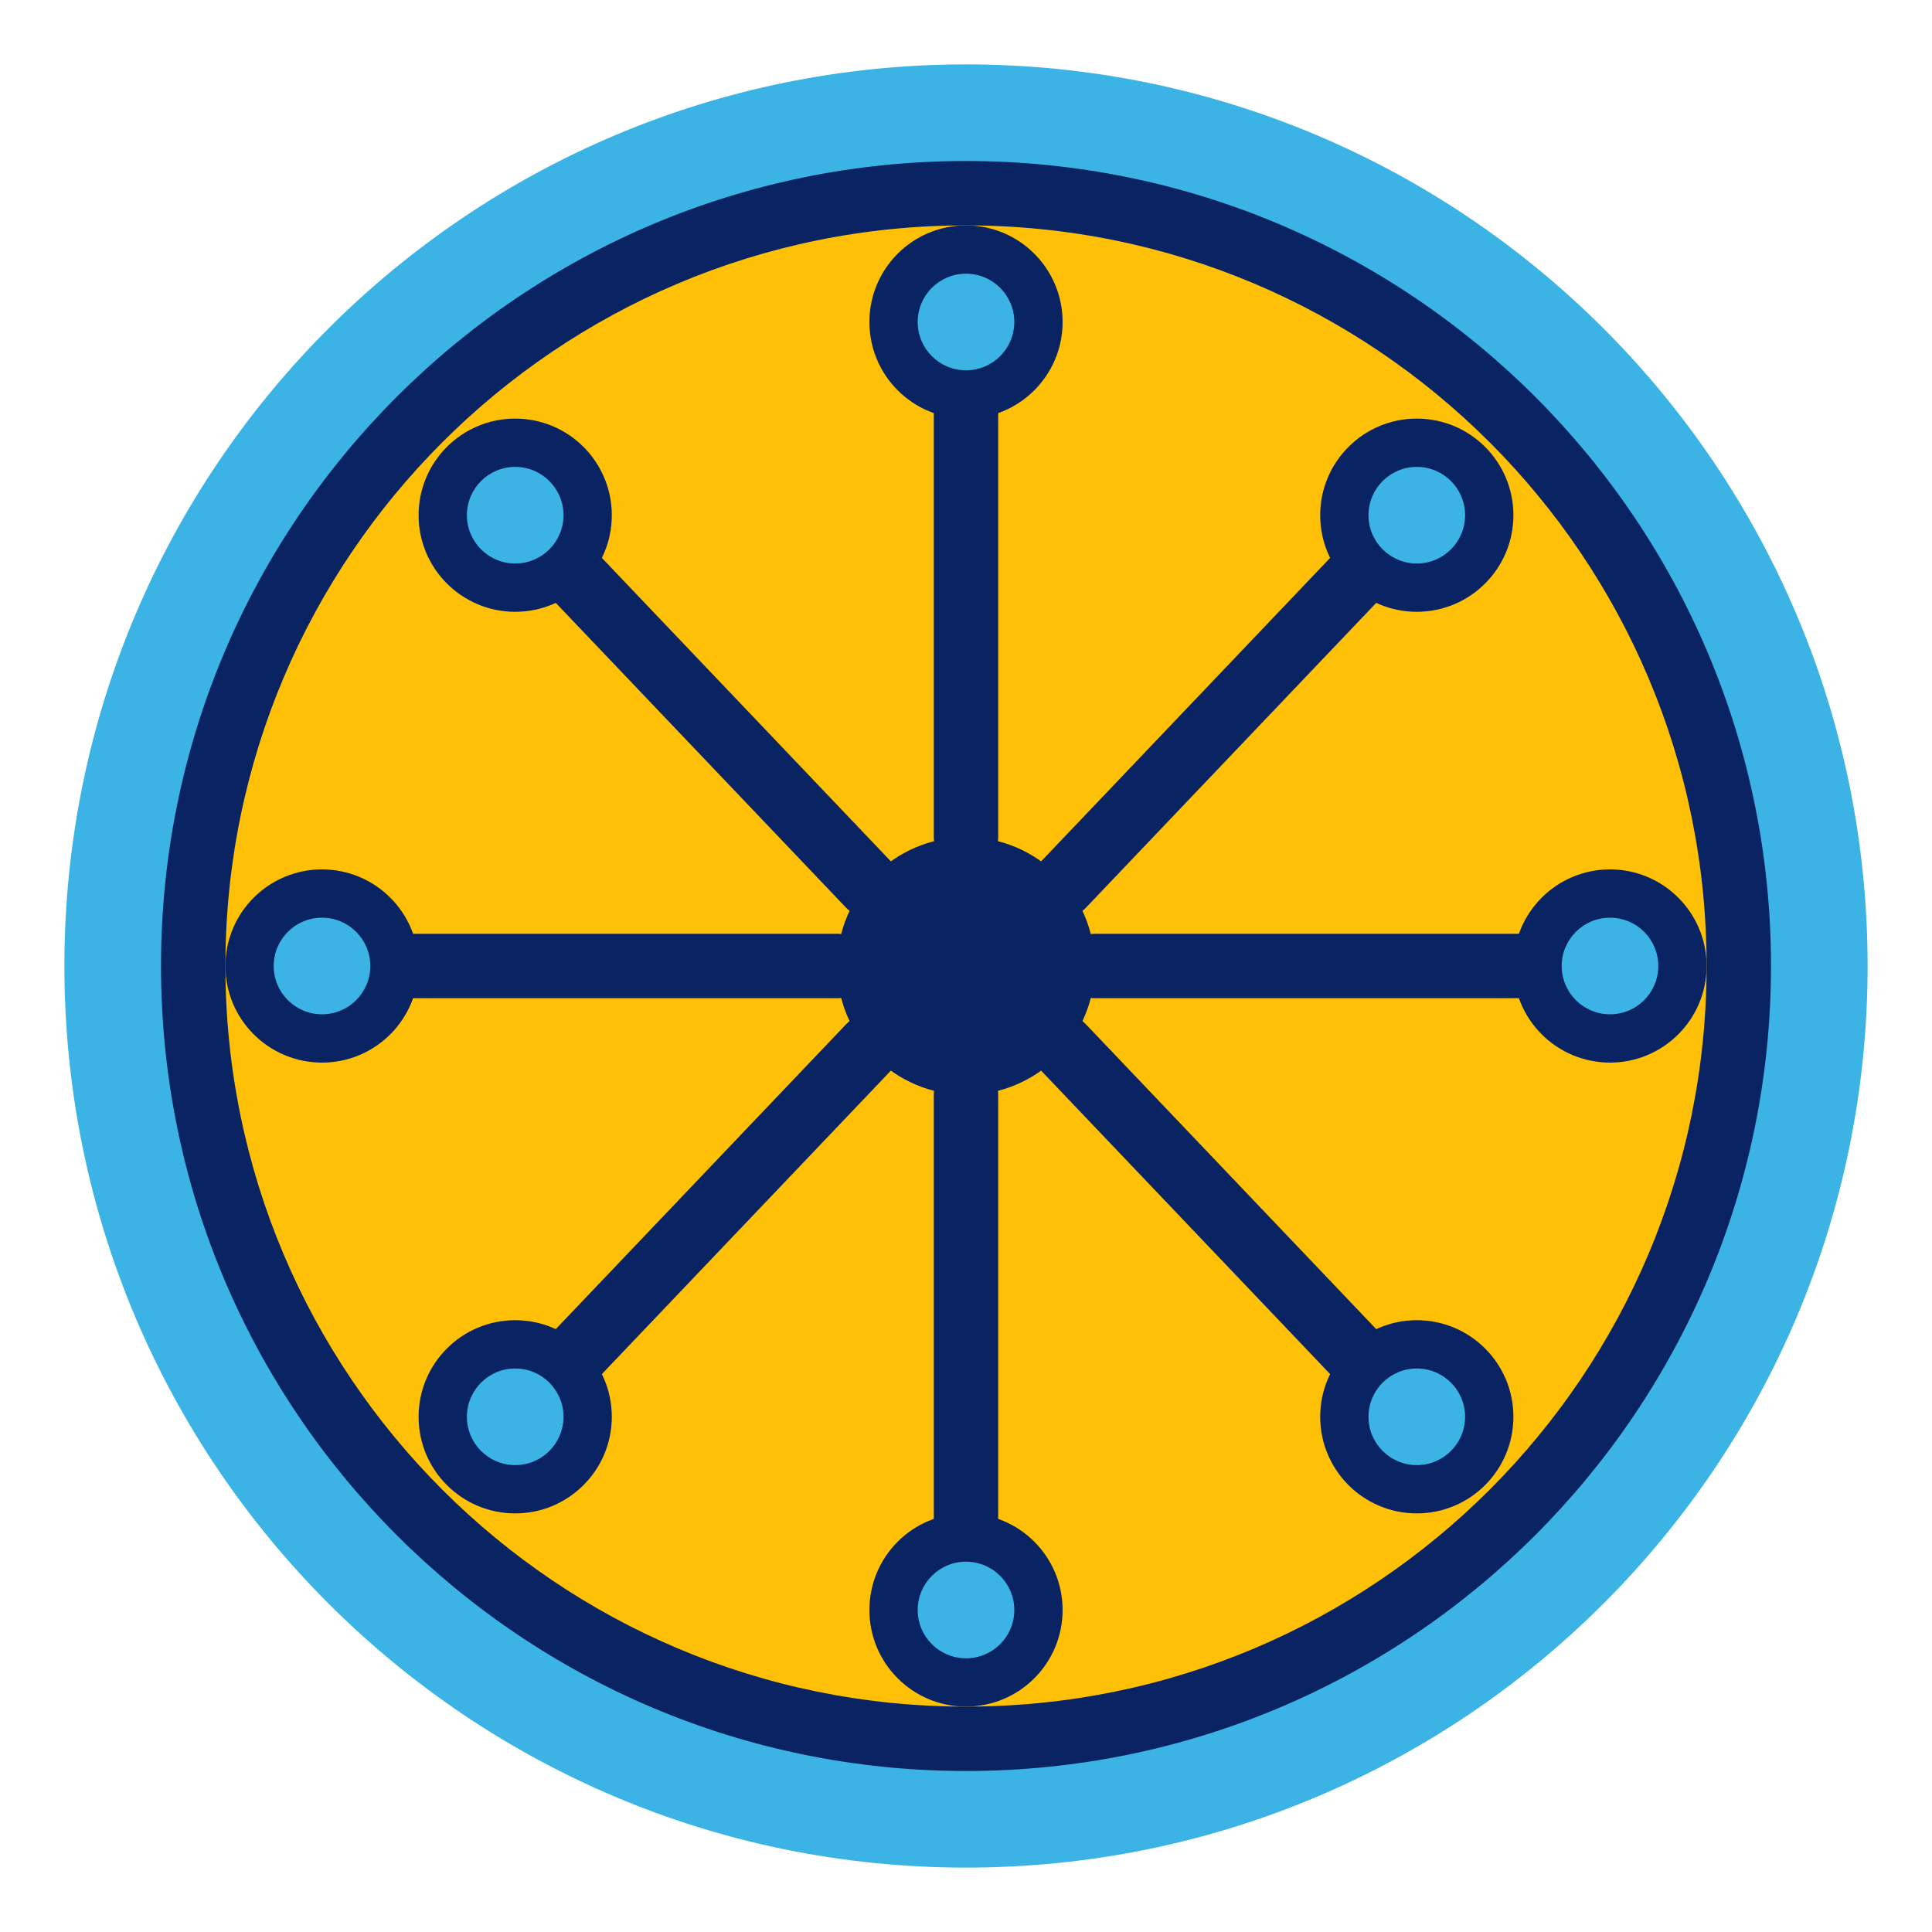
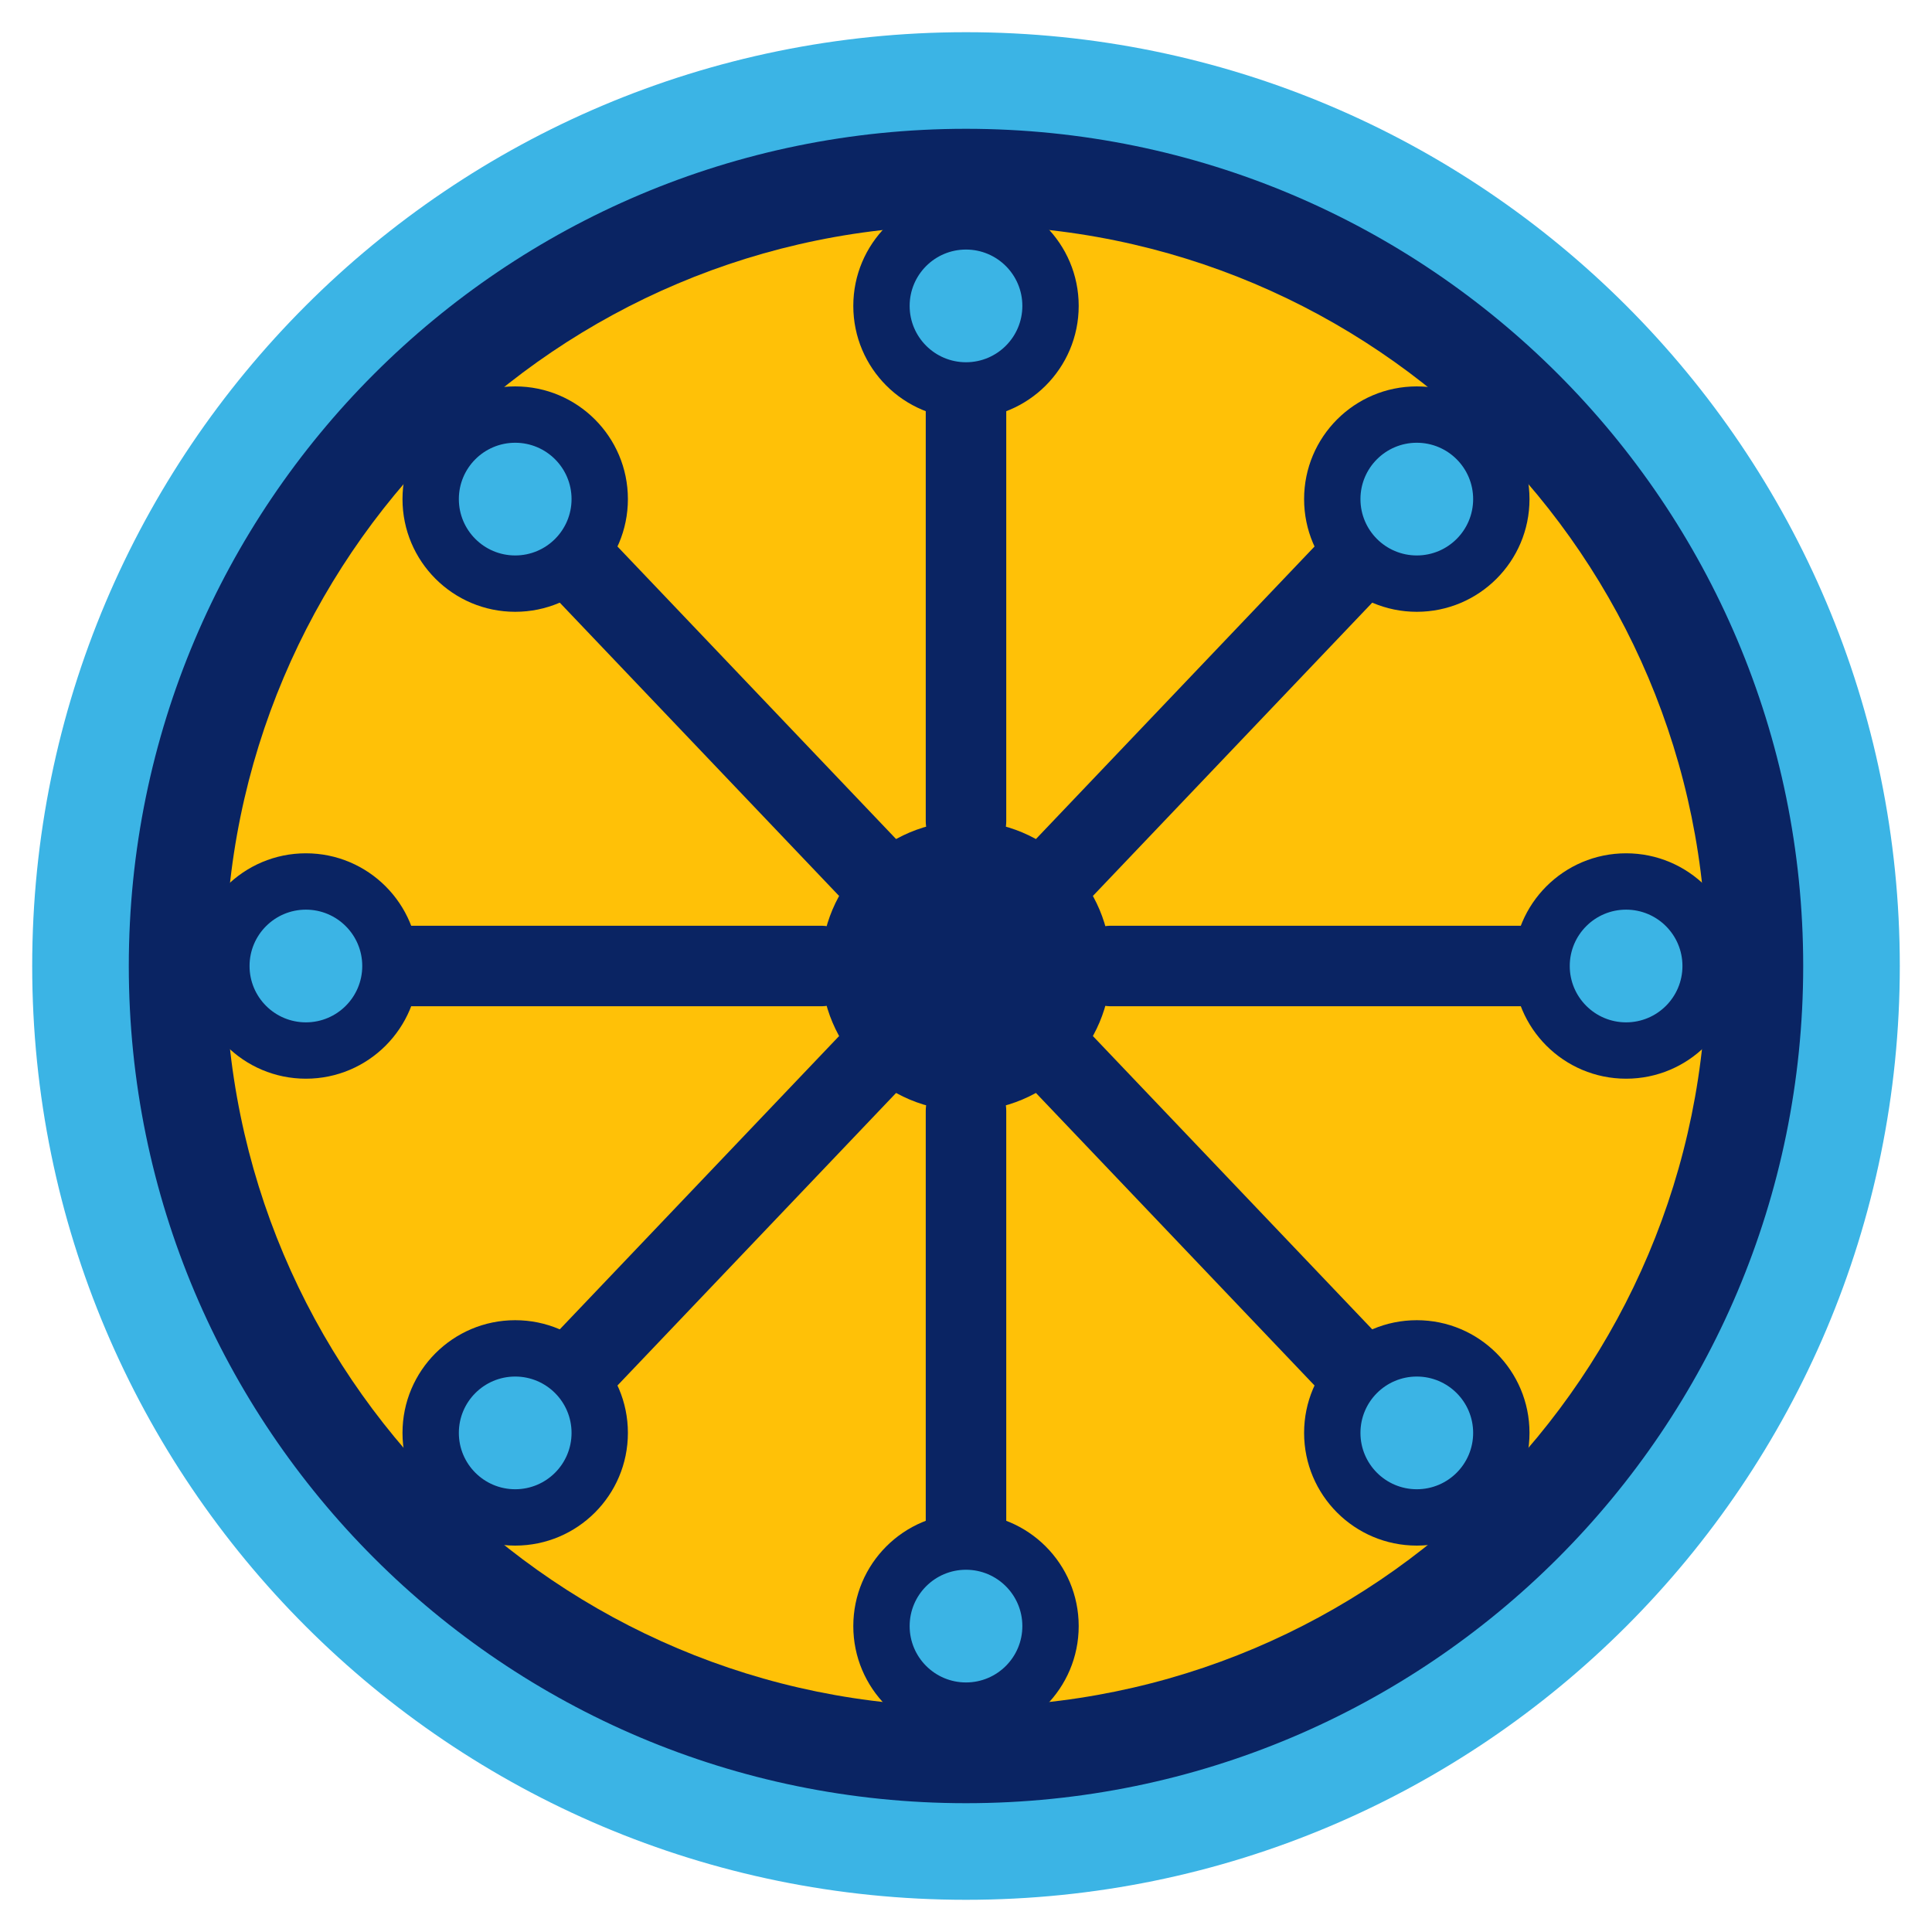
<svg xmlns="http://www.w3.org/2000/svg" viewBox="0 0 120 120" width="120" height="120">
-   <circle cx="60" cy="60" r="56" fill="#3BB4E5" stroke="none" />
-   <circle cx="60" cy="60" r="50" fill="#0A2463" stroke="none" />
+   <circle cx="60" cy="60" r="58" fill="#3BB4E5" stroke="none" />
+   <circle cx="60" cy="60" r="52" fill="#0A2463" stroke="none" />
  <circle cx="60" cy="60" r="46" fill="#FFC107" stroke="none" />
-   <circle cx="60" cy="60" r="8" fill="#0A2463" />
-   <line x1="60" y1="52" x2="60" y2="22" stroke="#0A2463" stroke-width="4" stroke-linecap="round" />
-   <circle cx="60" cy="20" r="6" fill="#0A2463" />
-   <circle cx="60" cy="20" r="3" fill="#3BB4E5" />
-   <line x1="66" y1="55" x2="86" y2="34" stroke="#0A2463" stroke-width="4" stroke-linecap="round" />
-   <circle cx="88" cy="32" r="6" fill="#0A2463" />
-   <circle cx="88" cy="32" r="3" fill="#3BB4E5" />
-   <line x1="68" y1="60" x2="98" y2="60" stroke="#0A2463" stroke-width="4" stroke-linecap="round" />
-   <circle cx="100" cy="60" r="6" fill="#0A2463" />
-   <circle cx="100" cy="60" r="3" fill="#3BB4E5" />
-   <line x1="66" y1="65" x2="86" y2="86" stroke="#0A2463" stroke-width="4" stroke-linecap="round" />
-   <circle cx="88" cy="88" r="6" fill="#0A2463" />
-   <circle cx="88" cy="88" r="3" fill="#3BB4E5" />
-   <line x1="60" y1="68" x2="60" y2="98" stroke="#0A2463" stroke-width="4" stroke-linecap="round" />
-   <circle cx="60" cy="100" r="6" fill="#0A2463" />
-   <circle cx="60" cy="100" r="3" fill="#3BB4E5" />
-   <line x1="54" y1="65" x2="34" y2="86" stroke="#0A2463" stroke-width="4" stroke-linecap="round" />
-   <circle cx="32" cy="88" r="6" fill="#0A2463" />
-   <circle cx="32" cy="88" r="3" fill="#3BB4E5" />
-   <line x1="52" y1="60" x2="22" y2="60" stroke="#0A2463" stroke-width="4" stroke-linecap="round" />
-   <circle cx="20" cy="60" r="6" fill="#0A2463" />
-   <circle cx="20" cy="60" r="3" fill="#3BB4E5" />
-   <line x1="54" y1="55" x2="34" y2="34" stroke="#0A2463" stroke-width="4" stroke-linecap="round" />
-   <circle cx="32" cy="32" r="6" fill="#0A2463" />
-   <circle cx="32" cy="32" r="3" fill="#3BB4E5" />
+   <circle cx="60" cy="60" r="9" fill="#0A2463" />
+   <line x1="60" y1="51" x2="60" y2="22" stroke="#0A2463" stroke-width="5" stroke-linecap="round" />
+   <circle cx="60" cy="19" r="7" fill="#0A2463" />
+   <circle cx="60" cy="19" r="3.5" fill="#3BB4E5" />
+   <line x1="66" y1="54" x2="86" y2="33" stroke="#0A2463" stroke-width="5" stroke-linecap="round" />
+   <circle cx="88" cy="31" r="7" fill="#0A2463" />
+   <circle cx="88" cy="31" r="3.5" fill="#3BB4E5" />
+   <line x1="69" y1="60" x2="98" y2="60" stroke="#0A2463" stroke-width="5" stroke-linecap="round" />
+   <circle cx="101" cy="60" r="7" fill="#0A2463" />
+   <circle cx="101" cy="60" r="3.5" fill="#3BB4E5" />
+   <line x1="66" y1="66" x2="86" y2="87" stroke="#0A2463" stroke-width="5" stroke-linecap="round" />
+   <circle cx="88" cy="89" r="7" fill="#0A2463" />
+   <circle cx="88" cy="89" r="3.5" fill="#3BB4E5" />
+   <line x1="60" y1="69" x2="60" y2="98" stroke="#0A2463" stroke-width="5" stroke-linecap="round" />
+   <circle cx="60" cy="101" r="7" fill="#0A2463" />
+   <circle cx="60" cy="101" r="3.5" fill="#3BB4E5" />
+   <line x1="54" y1="66" x2="34" y2="87" stroke="#0A2463" stroke-width="5" stroke-linecap="round" />
+   <circle cx="32" cy="89" r="7" fill="#0A2463" />
+   <circle cx="32" cy="89" r="3.5" fill="#3BB4E5" />
+   <line x1="51" y1="60" x2="22" y2="60" stroke="#0A2463" stroke-width="5" stroke-linecap="round" />
+   <circle cx="19" cy="60" r="7" fill="#0A2463" />
+   <circle cx="19" cy="60" r="3.5" fill="#3BB4E5" />
+   <line x1="54" y1="54" x2="34" y2="33" stroke="#0A2463" stroke-width="5" stroke-linecap="round" />
+   <circle cx="32" cy="31" r="7" fill="#0A2463" />
+   <circle cx="32" cy="31" r="3.5" fill="#3BB4E5" />
</svg>
